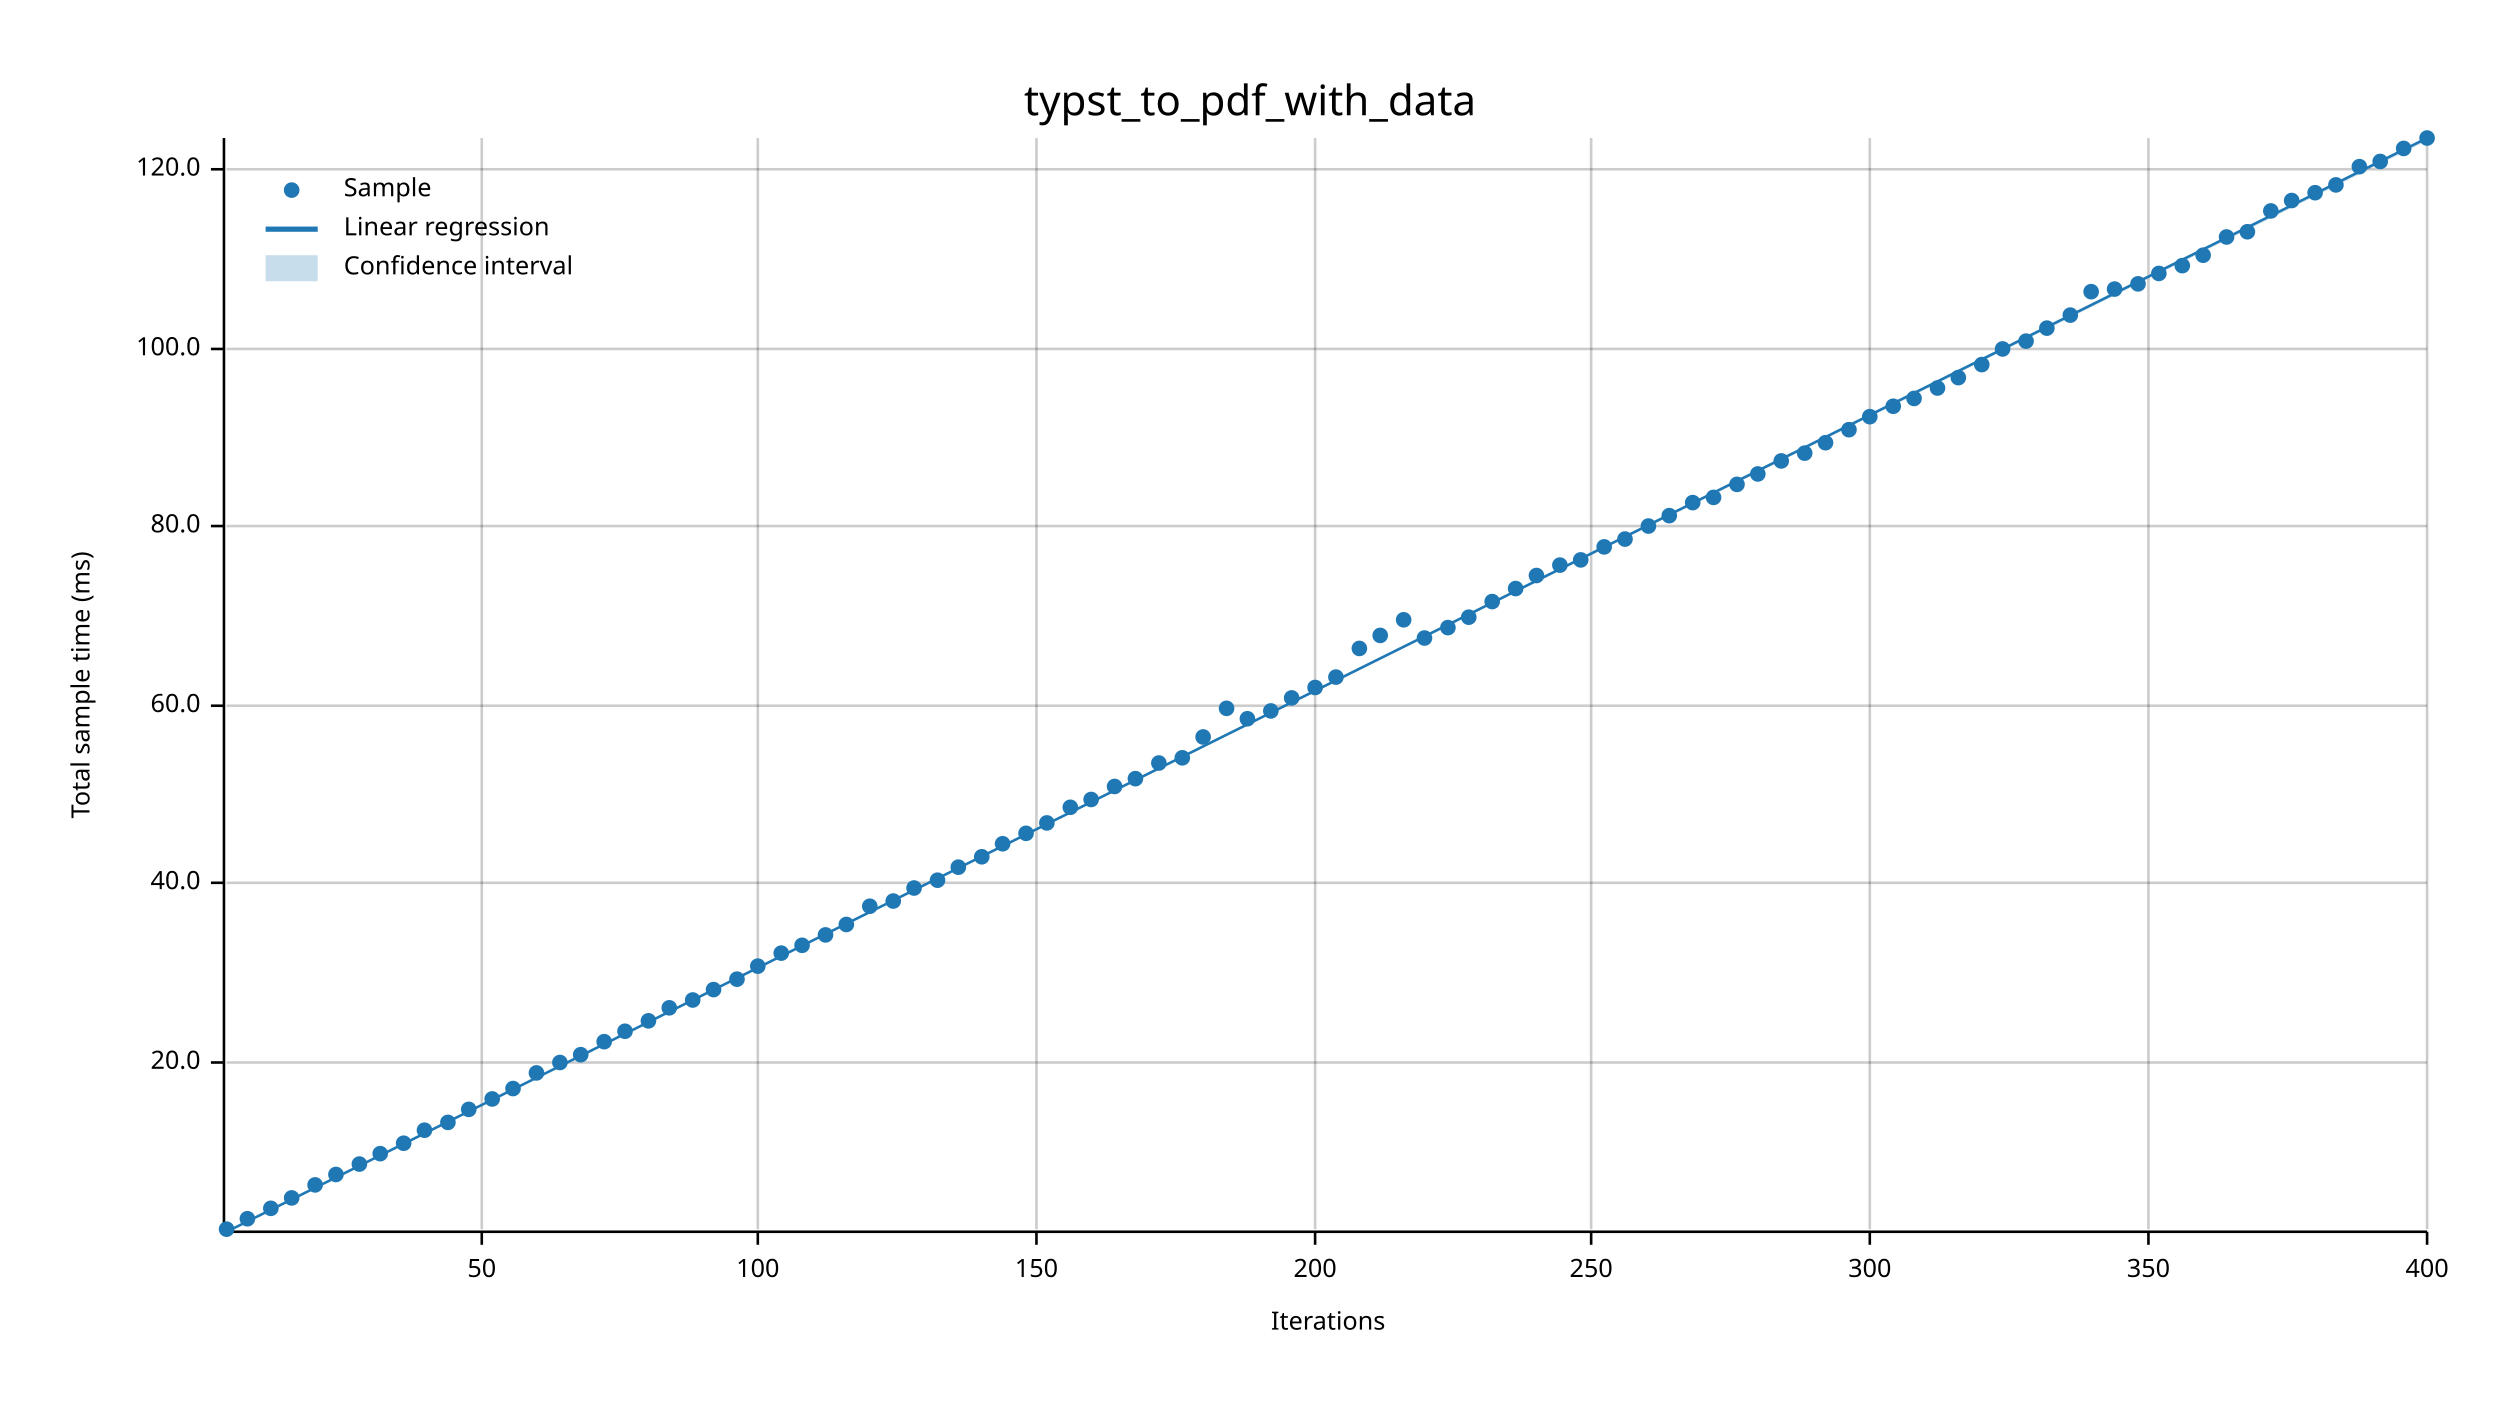
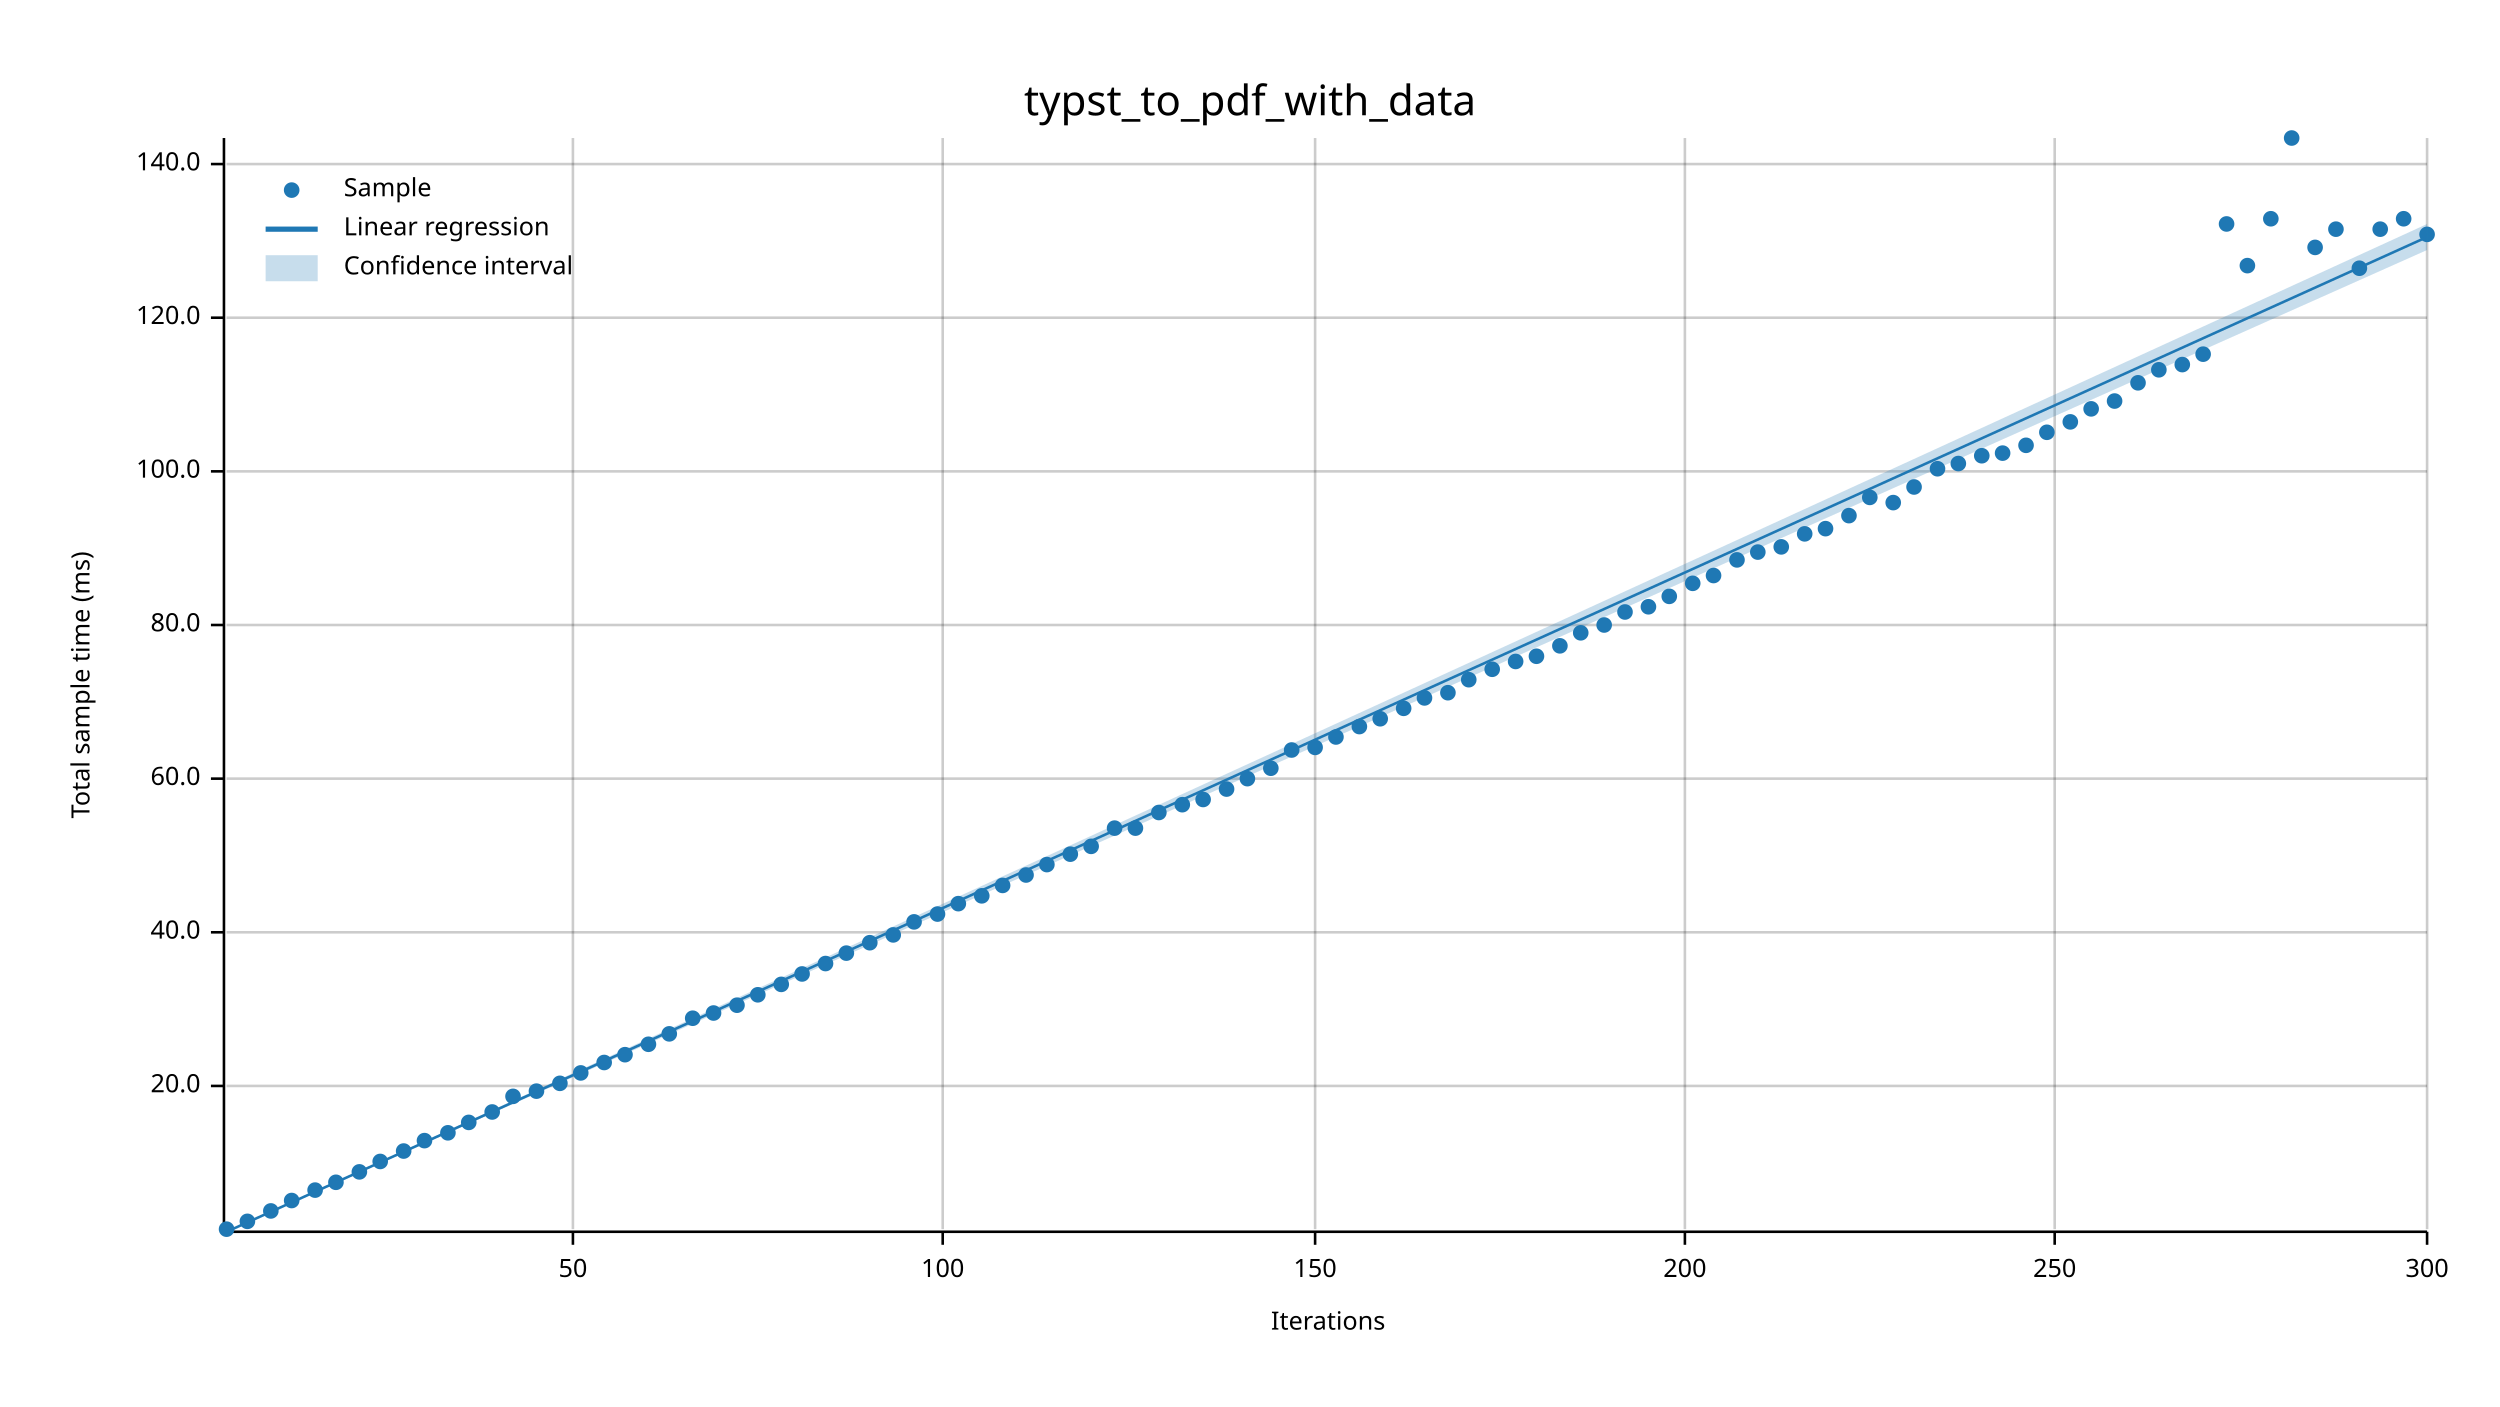
<svg xmlns="http://www.w3.org/2000/svg" width="960" height="540" viewBox="0 0 960 540">
  <text x="480" y="32" dy="0.76em" text-anchor="middle" font-family="sans-serif" font-size="16.129" opacity="1" fill="#000000">
typst_to_pdf_with_data
</text>
  <text x="27" y="263" dy="0.76em" text-anchor="middle" font-family="sans-serif" font-size="9.677" opacity="1" fill="#000000" transform="rotate(270, 27, 263)">
Total sample time (ms)
</text>
  <text x="510" y="513" dy="-0.5ex" text-anchor="middle" font-family="sans-serif" font-size="9.677" opacity="1" fill="#000000">
Iterations
</text>
-   <line opacity="0.2" stroke="#000000" stroke-width="1" x1="185" y1="472" x2="185" y2="53" />
-   <line opacity="0.2" stroke="#000000" stroke-width="1" x1="291" y1="472" x2="291" y2="53" />
-   <line opacity="0.2" stroke="#000000" stroke-width="1" x1="398" y1="472" x2="398" y2="53" />
+   <line opacity="0.2" stroke="#000000" stroke-width="1" x1="220" y1="472" x2="220" y2="53" />
+   <line opacity="0.2" stroke="#000000" stroke-width="1" x1="362" y1="472" x2="362" y2="53" />
  <line opacity="0.2" stroke="#000000" stroke-width="1" x1="505" y1="472" x2="505" y2="53" />
-   <line opacity="0.2" stroke="#000000" stroke-width="1" x1="611" y1="472" x2="611" y2="53" />
-   <line opacity="0.2" stroke="#000000" stroke-width="1" x1="718" y1="472" x2="718" y2="53" />
-   <line opacity="0.2" stroke="#000000" stroke-width="1" x1="825" y1="472" x2="825" y2="53" />
+   <line opacity="0.2" stroke="#000000" stroke-width="1" x1="647" y1="472" x2="647" y2="53" />
+   <line opacity="0.2" stroke="#000000" stroke-width="1" x1="789" y1="472" x2="789" y2="53" />
  <line opacity="0.2" stroke="#000000" stroke-width="1" x1="932" y1="472" x2="932" y2="53" />
-   <line opacity="0.2" stroke="#000000" stroke-width="1" x1="87" y1="408" x2="932" y2="408" />
-   <line opacity="0.2" stroke="#000000" stroke-width="1" x1="87" y1="339" x2="932" y2="339" />
-   <line opacity="0.2" stroke="#000000" stroke-width="1" x1="87" y1="271" x2="932" y2="271" />
-   <line opacity="0.2" stroke="#000000" stroke-width="1" x1="87" y1="202" x2="932" y2="202" />
-   <line opacity="0.2" stroke="#000000" stroke-width="1" x1="87" y1="134" x2="932" y2="134" />
-   <line opacity="0.2" stroke="#000000" stroke-width="1" x1="87" y1="65" x2="932" y2="65" />
+   <line opacity="0.2" stroke="#000000" stroke-width="1" x1="87" y1="417" x2="932" y2="417" />
+   <line opacity="0.2" stroke="#000000" stroke-width="1" x1="87" y1="358" x2="932" y2="358" />
+   <line opacity="0.2" stroke="#000000" stroke-width="1" x1="87" y1="299" x2="932" y2="299" />
+   <line opacity="0.2" stroke="#000000" stroke-width="1" x1="87" y1="240" x2="932" y2="240" />
+   <line opacity="0.2" stroke="#000000" stroke-width="1" x1="87" y1="181" x2="932" y2="181" />
+   <line opacity="0.2" stroke="#000000" stroke-width="1" x1="87" y1="122" x2="932" y2="122" />
+   <line opacity="0.2" stroke="#000000" stroke-width="1" x1="87" y1="63" x2="932" y2="63" />
  <polyline fill="none" opacity="1" stroke="#000000" stroke-width="1" points="86,53 86,472 " />
-   <text x="77" y="408" dy="0.5ex" text-anchor="end" font-family="sans-serif" font-size="9.677" opacity="1" fill="#000000">
+   <text x="77" y="417" dy="0.5ex" text-anchor="end" font-family="sans-serif" font-size="9.677" opacity="1" fill="#000000">
20.0
</text>
-   <polyline fill="none" opacity="1" stroke="#000000" stroke-width="1" points="81,408 86,408 " />
-   <text x="77" y="339" dy="0.5ex" text-anchor="end" font-family="sans-serif" font-size="9.677" opacity="1" fill="#000000">
+   <polyline fill="none" opacity="1" stroke="#000000" stroke-width="1" points="81,417 86,417 " />
+   <text x="77" y="358" dy="0.5ex" text-anchor="end" font-family="sans-serif" font-size="9.677" opacity="1" fill="#000000">
40.0
</text>
-   <polyline fill="none" opacity="1" stroke="#000000" stroke-width="1" points="81,339 86,339 " />
-   <text x="77" y="271" dy="0.5ex" text-anchor="end" font-family="sans-serif" font-size="9.677" opacity="1" fill="#000000">
+   <polyline fill="none" opacity="1" stroke="#000000" stroke-width="1" points="81,358 86,358 " />
+   <text x="77" y="299" dy="0.5ex" text-anchor="end" font-family="sans-serif" font-size="9.677" opacity="1" fill="#000000">
60.0
</text>
-   <polyline fill="none" opacity="1" stroke="#000000" stroke-width="1" points="81,271 86,271 " />
-   <text x="77" y="202" dy="0.5ex" text-anchor="end" font-family="sans-serif" font-size="9.677" opacity="1" fill="#000000">
+   <polyline fill="none" opacity="1" stroke="#000000" stroke-width="1" points="81,299 86,299 " />
+   <text x="77" y="240" dy="0.5ex" text-anchor="end" font-family="sans-serif" font-size="9.677" opacity="1" fill="#000000">
80.0
</text>
-   <polyline fill="none" opacity="1" stroke="#000000" stroke-width="1" points="81,202 86,202 " />
-   <text x="77" y="134" dy="0.5ex" text-anchor="end" font-family="sans-serif" font-size="9.677" opacity="1" fill="#000000">
+   <polyline fill="none" opacity="1" stroke="#000000" stroke-width="1" points="81,240 86,240 " />
+   <text x="77" y="181" dy="0.5ex" text-anchor="end" font-family="sans-serif" font-size="9.677" opacity="1" fill="#000000">
100.0
</text>
-   <polyline fill="none" opacity="1" stroke="#000000" stroke-width="1" points="81,134 86,134 " />
-   <text x="77" y="65" dy="0.5ex" text-anchor="end" font-family="sans-serif" font-size="9.677" opacity="1" fill="#000000">
+   <polyline fill="none" opacity="1" stroke="#000000" stroke-width="1" points="81,181 86,181 " />
+   <text x="77" y="122" dy="0.5ex" text-anchor="end" font-family="sans-serif" font-size="9.677" opacity="1" fill="#000000">
120.0
</text>
-   <polyline fill="none" opacity="1" stroke="#000000" stroke-width="1" points="81,65 86,65 " />
+   <polyline fill="none" opacity="1" stroke="#000000" stroke-width="1" points="81,122 86,122 " />
+   <text x="77" y="63" dy="0.5ex" text-anchor="end" font-family="sans-serif" font-size="9.677" opacity="1" fill="#000000">
+ 140.0
+ </text>
+   <polyline fill="none" opacity="1" stroke="#000000" stroke-width="1" points="81,63 86,63 " />
  <polyline fill="none" opacity="1" stroke="#000000" stroke-width="1" points="87,473 932,473 " />
-   <text x="185" y="483" dy="0.76em" text-anchor="middle" font-family="sans-serif" font-size="9.677" opacity="1" fill="#000000">
+   <text x="220" y="483" dy="0.76em" text-anchor="middle" font-family="sans-serif" font-size="9.677" opacity="1" fill="#000000">
50
</text>
-   <polyline fill="none" opacity="1" stroke="#000000" stroke-width="1" points="185,473 185,478 " />
-   <text x="291" y="483" dy="0.76em" text-anchor="middle" font-family="sans-serif" font-size="9.677" opacity="1" fill="#000000">
+   <polyline fill="none" opacity="1" stroke="#000000" stroke-width="1" points="220,473 220,478 " />
+   <text x="362" y="483" dy="0.76em" text-anchor="middle" font-family="sans-serif" font-size="9.677" opacity="1" fill="#000000">
100
</text>
-   <polyline fill="none" opacity="1" stroke="#000000" stroke-width="1" points="291,473 291,478 " />
-   <text x="398" y="483" dy="0.76em" text-anchor="middle" font-family="sans-serif" font-size="9.677" opacity="1" fill="#000000">
+   <polyline fill="none" opacity="1" stroke="#000000" stroke-width="1" points="362,473 362,478 " />
+   <text x="505" y="483" dy="0.76em" text-anchor="middle" font-family="sans-serif" font-size="9.677" opacity="1" fill="#000000">
150
</text>
-   <polyline fill="none" opacity="1" stroke="#000000" stroke-width="1" points="398,473 398,478 " />
-   <text x="505" y="483" dy="0.76em" text-anchor="middle" font-family="sans-serif" font-size="9.677" opacity="1" fill="#000000">
+   <polyline fill="none" opacity="1" stroke="#000000" stroke-width="1" points="505,473 505,478 " />
+   <text x="647" y="483" dy="0.76em" text-anchor="middle" font-family="sans-serif" font-size="9.677" opacity="1" fill="#000000">
200
</text>
-   <polyline fill="none" opacity="1" stroke="#000000" stroke-width="1" points="505,473 505,478 " />
-   <text x="611" y="483" dy="0.76em" text-anchor="middle" font-family="sans-serif" font-size="9.677" opacity="1" fill="#000000">
+   <polyline fill="none" opacity="1" stroke="#000000" stroke-width="1" points="647,473 647,478 " />
+   <text x="789" y="483" dy="0.76em" text-anchor="middle" font-family="sans-serif" font-size="9.677" opacity="1" fill="#000000">
250
</text>
-   <polyline fill="none" opacity="1" stroke="#000000" stroke-width="1" points="611,473 611,478 " />
-   <text x="718" y="483" dy="0.76em" text-anchor="middle" font-family="sans-serif" font-size="9.677" opacity="1" fill="#000000">
+   <polyline fill="none" opacity="1" stroke="#000000" stroke-width="1" points="789,473 789,478 " />
+   <text x="932" y="483" dy="0.76em" text-anchor="middle" font-family="sans-serif" font-size="9.677" opacity="1" fill="#000000">
300
- </text>
-   <polyline fill="none" opacity="1" stroke="#000000" stroke-width="1" points="718,473 718,478 " />
-   <text x="825" y="483" dy="0.76em" text-anchor="middle" font-family="sans-serif" font-size="9.677" opacity="1" fill="#000000">
- 350
- </text>
-   <polyline fill="none" opacity="1" stroke="#000000" stroke-width="1" points="825,473 825,478 " />
-   <text x="932" y="483" dy="0.76em" text-anchor="middle" font-family="sans-serif" font-size="9.677" opacity="1" fill="#000000">
- 400
</text>
  <polyline fill="none" opacity="1" stroke="#000000" stroke-width="1" points="932,473 932,478 " />
  <circle cx="87" cy="472" r="3" opacity="1" fill="#1F78B4" stroke="none" stroke-width="1" />
-   <circle cx="95" cy="468" r="3" opacity="1" fill="#1F78B4" stroke="none" stroke-width="1" />
-   <circle cx="104" cy="464" r="3" opacity="1" fill="#1F78B4" stroke="none" stroke-width="1" />
-   <circle cx="112" cy="460" r="3" opacity="1" fill="#1F78B4" stroke="none" stroke-width="1" />
-   <circle cx="121" cy="455" r="3" opacity="1" fill="#1F78B4" stroke="none" stroke-width="1" />
-   <circle cx="129" cy="451" r="3" opacity="1" fill="#1F78B4" stroke="none" stroke-width="1" />
-   <circle cx="138" cy="447" r="3" opacity="1" fill="#1F78B4" stroke="none" stroke-width="1" />
-   <circle cx="146" cy="443" r="3" opacity="1" fill="#1F78B4" stroke="none" stroke-width="1" />
-   <circle cx="155" cy="439" r="3" opacity="1" fill="#1F78B4" stroke="none" stroke-width="1" />
-   <circle cx="163" cy="434" r="3" opacity="1" fill="#1F78B4" stroke="none" stroke-width="1" />
-   <circle cx="172" cy="431" r="3" opacity="1" fill="#1F78B4" stroke="none" stroke-width="1" />
-   <circle cx="180" cy="426" r="3" opacity="1" fill="#1F78B4" stroke="none" stroke-width="1" />
-   <circle cx="189" cy="422" r="3" opacity="1" fill="#1F78B4" stroke="none" stroke-width="1" />
-   <circle cx="197" cy="418" r="3" opacity="1" fill="#1F78B4" stroke="none" stroke-width="1" />
-   <circle cx="206" cy="412" r="3" opacity="1" fill="#1F78B4" stroke="none" stroke-width="1" />
-   <circle cx="215" cy="408" r="3" opacity="1" fill="#1F78B4" stroke="none" stroke-width="1" />
-   <circle cx="223" cy="405" r="3" opacity="1" fill="#1F78B4" stroke="none" stroke-width="1" />
-   <circle cx="232" cy="400" r="3" opacity="1" fill="#1F78B4" stroke="none" stroke-width="1" />
-   <circle cx="240" cy="396" r="3" opacity="1" fill="#1F78B4" stroke="none" stroke-width="1" />
-   <circle cx="249" cy="392" r="3" opacity="1" fill="#1F78B4" stroke="none" stroke-width="1" />
-   <circle cx="257" cy="387" r="3" opacity="1" fill="#1F78B4" stroke="none" stroke-width="1" />
-   <circle cx="266" cy="384" r="3" opacity="1" fill="#1F78B4" stroke="none" stroke-width="1" />
-   <circle cx="274" cy="380" r="3" opacity="1" fill="#1F78B4" stroke="none" stroke-width="1" />
-   <circle cx="283" cy="376" r="3" opacity="1" fill="#1F78B4" stroke="none" stroke-width="1" />
-   <circle cx="291" cy="371" r="3" opacity="1" fill="#1F78B4" stroke="none" stroke-width="1" />
-   <circle cx="300" cy="366" r="3" opacity="1" fill="#1F78B4" stroke="none" stroke-width="1" />
-   <circle cx="308" cy="363" r="3" opacity="1" fill="#1F78B4" stroke="none" stroke-width="1" />
-   <circle cx="317" cy="359" r="3" opacity="1" fill="#1F78B4" stroke="none" stroke-width="1" />
-   <circle cx="325" cy="355" r="3" opacity="1" fill="#1F78B4" stroke="none" stroke-width="1" />
-   <circle cx="334" cy="348" r="3" opacity="1" fill="#1F78B4" stroke="none" stroke-width="1" />
-   <circle cx="343" cy="346" r="3" opacity="1" fill="#1F78B4" stroke="none" stroke-width="1" />
-   <circle cx="351" cy="341" r="3" opacity="1" fill="#1F78B4" stroke="none" stroke-width="1" />
-   <circle cx="360" cy="338" r="3" opacity="1" fill="#1F78B4" stroke="none" stroke-width="1" />
-   <circle cx="368" cy="333" r="3" opacity="1" fill="#1F78B4" stroke="none" stroke-width="1" />
-   <circle cx="377" cy="329" r="3" opacity="1" fill="#1F78B4" stroke="none" stroke-width="1" />
-   <circle cx="385" cy="324" r="3" opacity="1" fill="#1F78B4" stroke="none" stroke-width="1" />
-   <circle cx="394" cy="320" r="3" opacity="1" fill="#1F78B4" stroke="none" stroke-width="1" />
-   <circle cx="402" cy="316" r="3" opacity="1" fill="#1F78B4" stroke="none" stroke-width="1" />
-   <circle cx="411" cy="310" r="3" opacity="1" fill="#1F78B4" stroke="none" stroke-width="1" />
-   <circle cx="419" cy="307" r="3" opacity="1" fill="#1F78B4" stroke="none" stroke-width="1" />
-   <circle cx="428" cy="302" r="3" opacity="1" fill="#1F78B4" stroke="none" stroke-width="1" />
-   <circle cx="436" cy="299" r="3" opacity="1" fill="#1F78B4" stroke="none" stroke-width="1" />
-   <circle cx="445" cy="293" r="3" opacity="1" fill="#1F78B4" stroke="none" stroke-width="1" />
-   <circle cx="454" cy="291" r="3" opacity="1" fill="#1F78B4" stroke="none" stroke-width="1" />
-   <circle cx="462" cy="283" r="3" opacity="1" fill="#1F78B4" stroke="none" stroke-width="1" />
-   <circle cx="471" cy="272" r="3" opacity="1" fill="#1F78B4" stroke="none" stroke-width="1" />
-   <circle cx="479" cy="276" r="3" opacity="1" fill="#1F78B4" stroke="none" stroke-width="1" />
-   <circle cx="488" cy="273" r="3" opacity="1" fill="#1F78B4" stroke="none" stroke-width="1" />
-   <circle cx="496" cy="268" r="3" opacity="1" fill="#1F78B4" stroke="none" stroke-width="1" />
-   <circle cx="505" cy="264" r="3" opacity="1" fill="#1F78B4" stroke="none" stroke-width="1" />
-   <circle cx="513" cy="260" r="3" opacity="1" fill="#1F78B4" stroke="none" stroke-width="1" />
-   <circle cx="522" cy="249" r="3" opacity="1" fill="#1F78B4" stroke="none" stroke-width="1" />
-   <circle cx="530" cy="244" r="3" opacity="1" fill="#1F78B4" stroke="none" stroke-width="1" />
-   <circle cx="539" cy="238" r="3" opacity="1" fill="#1F78B4" stroke="none" stroke-width="1" />
-   <circle cx="547" cy="245" r="3" opacity="1" fill="#1F78B4" stroke="none" stroke-width="1" />
-   <circle cx="556" cy="241" r="3" opacity="1" fill="#1F78B4" stroke="none" stroke-width="1" />
-   <circle cx="564" cy="237" r="3" opacity="1" fill="#1F78B4" stroke="none" stroke-width="1" />
-   <circle cx="573" cy="231" r="3" opacity="1" fill="#1F78B4" stroke="none" stroke-width="1" />
-   <circle cx="582" cy="226" r="3" opacity="1" fill="#1F78B4" stroke="none" stroke-width="1" />
-   <circle cx="590" cy="221" r="3" opacity="1" fill="#1F78B4" stroke="none" stroke-width="1" />
-   <circle cx="599" cy="217" r="3" opacity="1" fill="#1F78B4" stroke="none" stroke-width="1" />
-   <circle cx="607" cy="215" r="3" opacity="1" fill="#1F78B4" stroke="none" stroke-width="1" />
-   <circle cx="616" cy="210" r="3" opacity="1" fill="#1F78B4" stroke="none" stroke-width="1" />
-   <circle cx="624" cy="207" r="3" opacity="1" fill="#1F78B4" stroke="none" stroke-width="1" />
-   <circle cx="633" cy="202" r="3" opacity="1" fill="#1F78B4" stroke="none" stroke-width="1" />
-   <circle cx="641" cy="198" r="3" opacity="1" fill="#1F78B4" stroke="none" stroke-width="1" />
-   <circle cx="650" cy="193" r="3" opacity="1" fill="#1F78B4" stroke="none" stroke-width="1" />
-   <circle cx="658" cy="191" r="3" opacity="1" fill="#1F78B4" stroke="none" stroke-width="1" />
-   <circle cx="667" cy="186" r="3" opacity="1" fill="#1F78B4" stroke="none" stroke-width="1" />
-   <circle cx="675" cy="182" r="3" opacity="1" fill="#1F78B4" stroke="none" stroke-width="1" />
-   <circle cx="684" cy="177" r="3" opacity="1" fill="#1F78B4" stroke="none" stroke-width="1" />
-   <circle cx="693" cy="174" r="3" opacity="1" fill="#1F78B4" stroke="none" stroke-width="1" />
-   <circle cx="701" cy="170" r="3" opacity="1" fill="#1F78B4" stroke="none" stroke-width="1" />
-   <circle cx="710" cy="165" r="3" opacity="1" fill="#1F78B4" stroke="none" stroke-width="1" />
-   <circle cx="718" cy="160" r="3" opacity="1" fill="#1F78B4" stroke="none" stroke-width="1" />
-   <circle cx="727" cy="156" r="3" opacity="1" fill="#1F78B4" stroke="none" stroke-width="1" />
-   <circle cx="735" cy="153" r="3" opacity="1" fill="#1F78B4" stroke="none" stroke-width="1" />
-   <circle cx="744" cy="149" r="3" opacity="1" fill="#1F78B4" stroke="none" stroke-width="1" />
-   <circle cx="752" cy="145" r="3" opacity="1" fill="#1F78B4" stroke="none" stroke-width="1" />
-   <circle cx="761" cy="140" r="3" opacity="1" fill="#1F78B4" stroke="none" stroke-width="1" />
-   <circle cx="769" cy="134" r="3" opacity="1" fill="#1F78B4" stroke="none" stroke-width="1" />
-   <circle cx="778" cy="131" r="3" opacity="1" fill="#1F78B4" stroke="none" stroke-width="1" />
-   <circle cx="786" cy="126" r="3" opacity="1" fill="#1F78B4" stroke="none" stroke-width="1" />
-   <circle cx="795" cy="121" r="3" opacity="1" fill="#1F78B4" stroke="none" stroke-width="1" />
-   <circle cx="803" cy="112" r="3" opacity="1" fill="#1F78B4" stroke="none" stroke-width="1" />
-   <circle cx="812" cy="111" r="3" opacity="1" fill="#1F78B4" stroke="none" stroke-width="1" />
-   <circle cx="821" cy="109" r="3" opacity="1" fill="#1F78B4" stroke="none" stroke-width="1" />
-   <circle cx="829" cy="105" r="3" opacity="1" fill="#1F78B4" stroke="none" stroke-width="1" />
-   <circle cx="838" cy="102" r="3" opacity="1" fill="#1F78B4" stroke="none" stroke-width="1" />
-   <circle cx="846" cy="98" r="3" opacity="1" fill="#1F78B4" stroke="none" stroke-width="1" />
-   <circle cx="855" cy="91" r="3" opacity="1" fill="#1F78B4" stroke="none" stroke-width="1" />
-   <circle cx="863" cy="89" r="3" opacity="1" fill="#1F78B4" stroke="none" stroke-width="1" />
-   <circle cx="872" cy="81" r="3" opacity="1" fill="#1F78B4" stroke="none" stroke-width="1" />
-   <circle cx="880" cy="77" r="3" opacity="1" fill="#1F78B4" stroke="none" stroke-width="1" />
-   <circle cx="889" cy="74" r="3" opacity="1" fill="#1F78B4" stroke="none" stroke-width="1" />
-   <circle cx="897" cy="71" r="3" opacity="1" fill="#1F78B4" stroke="none" stroke-width="1" />
-   <circle cx="906" cy="64" r="3" opacity="1" fill="#1F78B4" stroke="none" stroke-width="1" />
-   <circle cx="914" cy="62" r="3" opacity="1" fill="#1F78B4" stroke="none" stroke-width="1" />
-   <circle cx="923" cy="57" r="3" opacity="1" fill="#1F78B4" stroke="none" stroke-width="1" />
-   <circle cx="932" cy="53" r="3" opacity="1" fill="#1F78B4" stroke="none" stroke-width="1" />
-   <polyline fill="none" opacity="1" stroke="#1F78B4" stroke-width="1" points="87,473 932,53 " />
-   <polygon opacity="0.25" fill="#1F78B4" points="87,473 932,54 932,53 " />
+   <circle cx="95" cy="469" r="3" opacity="1" fill="#1F78B4" stroke="none" stroke-width="1" />
+   <circle cx="104" cy="465" r="3" opacity="1" fill="#1F78B4" stroke="none" stroke-width="1" />
+   <circle cx="112" cy="461" r="3" opacity="1" fill="#1F78B4" stroke="none" stroke-width="1" />
+   <circle cx="121" cy="457" r="3" opacity="1" fill="#1F78B4" stroke="none" stroke-width="1" />
+   <circle cx="129" cy="454" r="3" opacity="1" fill="#1F78B4" stroke="none" stroke-width="1" />
+   <circle cx="138" cy="450" r="3" opacity="1" fill="#1F78B4" stroke="none" stroke-width="1" />
+   <circle cx="146" cy="446" r="3" opacity="1" fill="#1F78B4" stroke="none" stroke-width="1" />
+   <circle cx="155" cy="442" r="3" opacity="1" fill="#1F78B4" stroke="none" stroke-width="1" />
+   <circle cx="163" cy="438" r="3" opacity="1" fill="#1F78B4" stroke="none" stroke-width="1" />
+   <circle cx="172" cy="435" r="3" opacity="1" fill="#1F78B4" stroke="none" stroke-width="1" />
+   <circle cx="180" cy="431" r="3" opacity="1" fill="#1F78B4" stroke="none" stroke-width="1" />
+   <circle cx="189" cy="427" r="3" opacity="1" fill="#1F78B4" stroke="none" stroke-width="1" />
+   <circle cx="197" cy="421" r="3" opacity="1" fill="#1F78B4" stroke="none" stroke-width="1" />
+   <circle cx="206" cy="419" r="3" opacity="1" fill="#1F78B4" stroke="none" stroke-width="1" />
+   <circle cx="215" cy="416" r="3" opacity="1" fill="#1F78B4" stroke="none" stroke-width="1" />
+   <circle cx="223" cy="412" r="3" opacity="1" fill="#1F78B4" stroke="none" stroke-width="1" />
+   <circle cx="232" cy="408" r="3" opacity="1" fill="#1F78B4" stroke="none" stroke-width="1" />
+   <circle cx="240" cy="405" r="3" opacity="1" fill="#1F78B4" stroke="none" stroke-width="1" />
+   <circle cx="249" cy="401" r="3" opacity="1" fill="#1F78B4" stroke="none" stroke-width="1" />
+   <circle cx="257" cy="397" r="3" opacity="1" fill="#1F78B4" stroke="none" stroke-width="1" />
+   <circle cx="266" cy="391" r="3" opacity="1" fill="#1F78B4" stroke="none" stroke-width="1" />
+   <circle cx="274" cy="389" r="3" opacity="1" fill="#1F78B4" stroke="none" stroke-width="1" />
+   <circle cx="283" cy="386" r="3" opacity="1" fill="#1F78B4" stroke="none" stroke-width="1" />
+   <circle cx="291" cy="382" r="3" opacity="1" fill="#1F78B4" stroke="none" stroke-width="1" />
+   <circle cx="300" cy="378" r="3" opacity="1" fill="#1F78B4" stroke="none" stroke-width="1" />
+   <circle cx="308" cy="374" r="3" opacity="1" fill="#1F78B4" stroke="none" stroke-width="1" />
+   <circle cx="317" cy="370" r="3" opacity="1" fill="#1F78B4" stroke="none" stroke-width="1" />
+   <circle cx="325" cy="366" r="3" opacity="1" fill="#1F78B4" stroke="none" stroke-width="1" />
+   <circle cx="334" cy="362" r="3" opacity="1" fill="#1F78B4" stroke="none" stroke-width="1" />
+   <circle cx="343" cy="359" r="3" opacity="1" fill="#1F78B4" stroke="none" stroke-width="1" />
+   <circle cx="351" cy="354" r="3" opacity="1" fill="#1F78B4" stroke="none" stroke-width="1" />
+   <circle cx="360" cy="351" r="3" opacity="1" fill="#1F78B4" stroke="none" stroke-width="1" />
+   <circle cx="368" cy="347" r="3" opacity="1" fill="#1F78B4" stroke="none" stroke-width="1" />
+   <circle cx="377" cy="344" r="3" opacity="1" fill="#1F78B4" stroke="none" stroke-width="1" />
+   <circle cx="385" cy="340" r="3" opacity="1" fill="#1F78B4" stroke="none" stroke-width="1" />
+   <circle cx="394" cy="336" r="3" opacity="1" fill="#1F78B4" stroke="none" stroke-width="1" />
+   <circle cx="402" cy="332" r="3" opacity="1" fill="#1F78B4" stroke="none" stroke-width="1" />
+   <circle cx="411" cy="328" r="3" opacity="1" fill="#1F78B4" stroke="none" stroke-width="1" />
+   <circle cx="419" cy="325" r="3" opacity="1" fill="#1F78B4" stroke="none" stroke-width="1" />
+   <circle cx="428" cy="318" r="3" opacity="1" fill="#1F78B4" stroke="none" stroke-width="1" />
+   <circle cx="436" cy="318" r="3" opacity="1" fill="#1F78B4" stroke="none" stroke-width="1" />
+   <circle cx="445" cy="312" r="3" opacity="1" fill="#1F78B4" stroke="none" stroke-width="1" />
+   <circle cx="454" cy="309" r="3" opacity="1" fill="#1F78B4" stroke="none" stroke-width="1" />
+   <circle cx="462" cy="307" r="3" opacity="1" fill="#1F78B4" stroke="none" stroke-width="1" />
+   <circle cx="471" cy="303" r="3" opacity="1" fill="#1F78B4" stroke="none" stroke-width="1" />
+   <circle cx="479" cy="299" r="3" opacity="1" fill="#1F78B4" stroke="none" stroke-width="1" />
+   <circle cx="488" cy="295" r="3" opacity="1" fill="#1F78B4" stroke="none" stroke-width="1" />
+   <circle cx="496" cy="288" r="3" opacity="1" fill="#1F78B4" stroke="none" stroke-width="1" />
+   <circle cx="505" cy="287" r="3" opacity="1" fill="#1F78B4" stroke="none" stroke-width="1" />
+   <circle cx="513" cy="283" r="3" opacity="1" fill="#1F78B4" stroke="none" stroke-width="1" />
+   <circle cx="522" cy="279" r="3" opacity="1" fill="#1F78B4" stroke="none" stroke-width="1" />
+   <circle cx="530" cy="276" r="3" opacity="1" fill="#1F78B4" stroke="none" stroke-width="1" />
+   <circle cx="539" cy="272" r="3" opacity="1" fill="#1F78B4" stroke="none" stroke-width="1" />
+   <circle cx="547" cy="268" r="3" opacity="1" fill="#1F78B4" stroke="none" stroke-width="1" />
+   <circle cx="556" cy="266" r="3" opacity="1" fill="#1F78B4" stroke="none" stroke-width="1" />
+   <circle cx="564" cy="261" r="3" opacity="1" fill="#1F78B4" stroke="none" stroke-width="1" />
+   <circle cx="573" cy="257" r="3" opacity="1" fill="#1F78B4" stroke="none" stroke-width="1" />
+   <circle cx="582" cy="254" r="3" opacity="1" fill="#1F78B4" stroke="none" stroke-width="1" />
+   <circle cx="590" cy="252" r="3" opacity="1" fill="#1F78B4" stroke="none" stroke-width="1" />
+   <circle cx="599" cy="248" r="3" opacity="1" fill="#1F78B4" stroke="none" stroke-width="1" />
+   <circle cx="607" cy="243" r="3" opacity="1" fill="#1F78B4" stroke="none" stroke-width="1" />
+   <circle cx="616" cy="240" r="3" opacity="1" fill="#1F78B4" stroke="none" stroke-width="1" />
+   <circle cx="624" cy="235" r="3" opacity="1" fill="#1F78B4" stroke="none" stroke-width="1" />
+   <circle cx="633" cy="233" r="3" opacity="1" fill="#1F78B4" stroke="none" stroke-width="1" />
+   <circle cx="641" cy="229" r="3" opacity="1" fill="#1F78B4" stroke="none" stroke-width="1" />
+   <circle cx="650" cy="224" r="3" opacity="1" fill="#1F78B4" stroke="none" stroke-width="1" />
+   <circle cx="658" cy="221" r="3" opacity="1" fill="#1F78B4" stroke="none" stroke-width="1" />
+   <circle cx="667" cy="215" r="3" opacity="1" fill="#1F78B4" stroke="none" stroke-width="1" />
+   <circle cx="675" cy="212" r="3" opacity="1" fill="#1F78B4" stroke="none" stroke-width="1" />
+   <circle cx="684" cy="210" r="3" opacity="1" fill="#1F78B4" stroke="none" stroke-width="1" />
+   <circle cx="693" cy="205" r="3" opacity="1" fill="#1F78B4" stroke="none" stroke-width="1" />
+   <circle cx="701" cy="203" r="3" opacity="1" fill="#1F78B4" stroke="none" stroke-width="1" />
+   <circle cx="710" cy="198" r="3" opacity="1" fill="#1F78B4" stroke="none" stroke-width="1" />
+   <circle cx="718" cy="191" r="3" opacity="1" fill="#1F78B4" stroke="none" stroke-width="1" />
+   <circle cx="727" cy="193" r="3" opacity="1" fill="#1F78B4" stroke="none" stroke-width="1" />
+   <circle cx="735" cy="187" r="3" opacity="1" fill="#1F78B4" stroke="none" stroke-width="1" />
+   <circle cx="744" cy="180" r="3" opacity="1" fill="#1F78B4" stroke="none" stroke-width="1" />
+   <circle cx="752" cy="178" r="3" opacity="1" fill="#1F78B4" stroke="none" stroke-width="1" />
+   <circle cx="761" cy="175" r="3" opacity="1" fill="#1F78B4" stroke="none" stroke-width="1" />
+   <circle cx="769" cy="174" r="3" opacity="1" fill="#1F78B4" stroke="none" stroke-width="1" />
+   <circle cx="778" cy="171" r="3" opacity="1" fill="#1F78B4" stroke="none" stroke-width="1" />
+   <circle cx="786" cy="166" r="3" opacity="1" fill="#1F78B4" stroke="none" stroke-width="1" />
+   <circle cx="795" cy="162" r="3" opacity="1" fill="#1F78B4" stroke="none" stroke-width="1" />
+   <circle cx="803" cy="157" r="3" opacity="1" fill="#1F78B4" stroke="none" stroke-width="1" />
+   <circle cx="812" cy="154" r="3" opacity="1" fill="#1F78B4" stroke="none" stroke-width="1" />
+   <circle cx="821" cy="147" r="3" opacity="1" fill="#1F78B4" stroke="none" stroke-width="1" />
+   <circle cx="829" cy="142" r="3" opacity="1" fill="#1F78B4" stroke="none" stroke-width="1" />
+   <circle cx="838" cy="140" r="3" opacity="1" fill="#1F78B4" stroke="none" stroke-width="1" />
+   <circle cx="846" cy="136" r="3" opacity="1" fill="#1F78B4" stroke="none" stroke-width="1" />
+   <circle cx="855" cy="86" r="3" opacity="1" fill="#1F78B4" stroke="none" stroke-width="1" />
+   <circle cx="863" cy="102" r="3" opacity="1" fill="#1F78B4" stroke="none" stroke-width="1" />
+   <circle cx="872" cy="84" r="3" opacity="1" fill="#1F78B4" stroke="none" stroke-width="1" />
+   <circle cx="880" cy="53" r="3" opacity="1" fill="#1F78B4" stroke="none" stroke-width="1" />
+   <circle cx="889" cy="95" r="3" opacity="1" fill="#1F78B4" stroke="none" stroke-width="1" />
+   <circle cx="897" cy="88" r="3" opacity="1" fill="#1F78B4" stroke="none" stroke-width="1" />
+   <circle cx="906" cy="103" r="3" opacity="1" fill="#1F78B4" stroke="none" stroke-width="1" />
+   <circle cx="914" cy="88" r="3" opacity="1" fill="#1F78B4" stroke="none" stroke-width="1" />
+   <circle cx="923" cy="84" r="3" opacity="1" fill="#1F78B4" stroke="none" stroke-width="1" />
+   <circle cx="932" cy="90" r="3" opacity="1" fill="#1F78B4" stroke="none" stroke-width="1" />
+   <polyline fill="none" opacity="1" stroke="#1F78B4" stroke-width="1" points="87,473 932,91 " />
+   <polygon opacity="0.25" fill="#1F78B4" points="87,473 932,96 932,86 " />
  <text x="132" y="68" dy="0.76em" text-anchor="start" font-family="sans-serif" font-size="9.677" opacity="1" fill="#000000">
Sample
</text>
  <text x="132" y="83" dy="0.76em" text-anchor="start" font-family="sans-serif" font-size="9.677" opacity="1" fill="#000000">
Linear regression
</text>
  <text x="132" y="98" dy="0.76em" text-anchor="start" font-family="sans-serif" font-size="9.677" opacity="1" fill="#000000">
Confidence interval
</text>
  <circle cx="112" cy="73" r="3" opacity="1" fill="#1F78B4" stroke="none" stroke-width="1" />
  <polyline fill="none" opacity="1" stroke="#1F78B4" stroke-width="2" points="102,88 122,88 " />
  <rect x="102" y="98" width="20" height="10" opacity="0.25" fill="#1F78B4" stroke="none" />
</svg>
